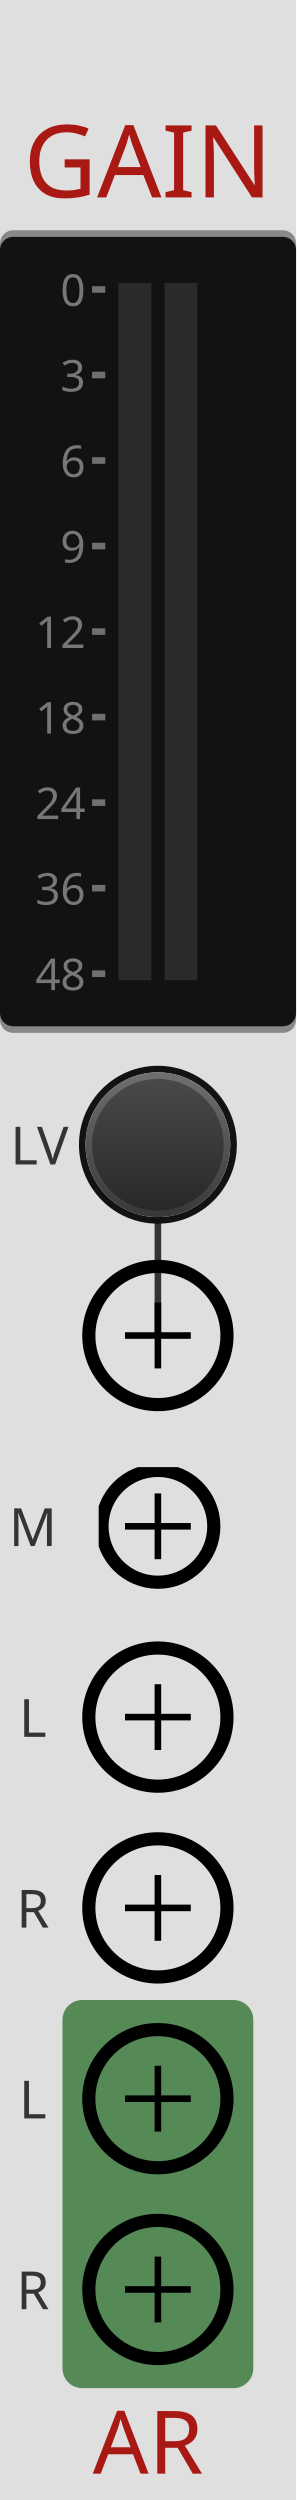
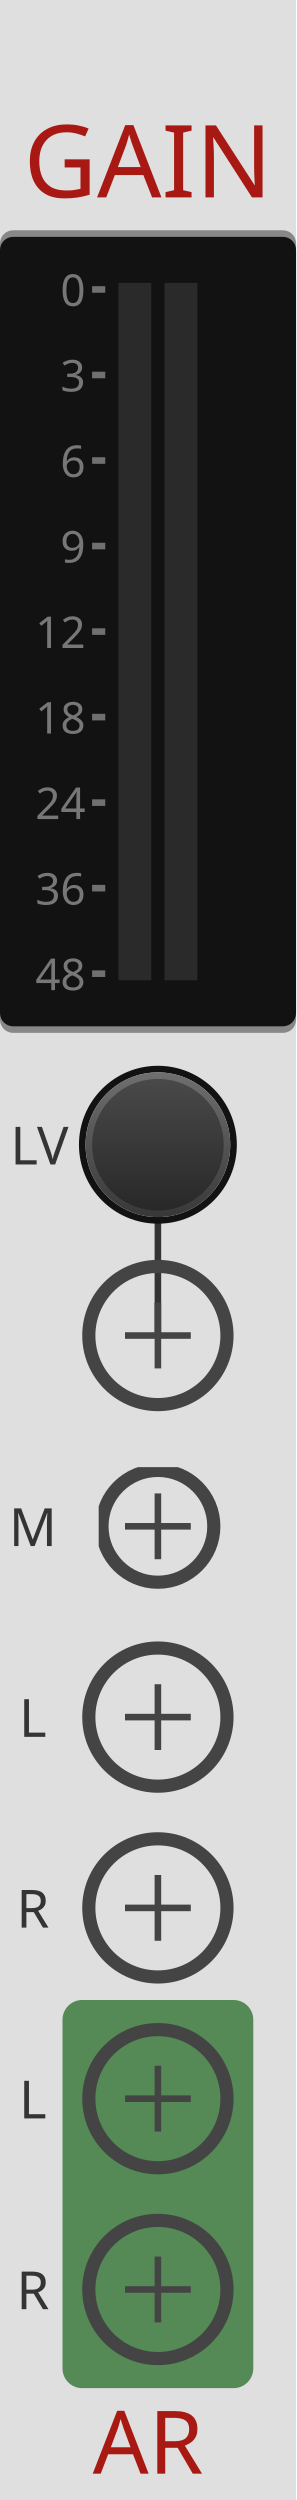
<svg xmlns="http://www.w3.org/2000/svg" xmlns:xlink="http://www.w3.org/1999/xlink" version="1.1" width="45" height="380" viewBox="0 0 45 380">
  <style>

    text.title {
      fill: #a91913;
      font-family: 'DIN Alternate';
      font-size: 11.5pt;
    }
    text.logo {
      fill: #a91913;
      font-family: 'DIN Alternate';
      font-size: 10pt;
    }
    text.big-label {
      fill: #343434;
      font-family: 'DIN Alternate';
      font-size: 7.5pt;
    }
    text.label {
      fill: #343434;
      font-family: 'DIN Alternate';
      font-size: 6pt;
    }
    text.output-label {
      fill: #dfdfdf;
      font-family: 'DIN Alternate';
      font-size: 6pt;
    }

    .background {
      fill: #dfdfdf;
    }
    .poly-output {
      fill: #558955;
    }
    .mono-output {
      fill: #636c9d;
    }

    polyline.icon {
      stroke: #343434;
      stroke-width: 1.2;
      fill: none;
    }
    polyline.connect {
      stroke: #343434;
      stroke-width: 1;
      fill: none;
    }

    rect.lcd-bg {
      fill: #121212;
    }
    rect.lcd-bg-frame {
      fill: #888888;
    }
    rect.lcd-bg-accent {
      fill: #2a2a2a;
    }
    text.lcd-label {
      fill: #777777;
      font-family: 'Monaco';
      font-size: 5pt;
    }
    polyline.lcd-tick {
      stroke: #707070;
      stroke-width: 1;
      fill: none;
    }

    .blueprint {
-       stroke: black;
+       stroke: #444444;
      fill: none;
    }

  </style>
  <defs>
    <linearGradient id="smallKnobLight" x1="0%" y1="0%" x2="0%" y2="100%">
      <stop offset="0%" stop-color="#6f6f6f" />
      <stop offset="100%" stop-color="#383838" />
    </linearGradient>
    <linearGradient id="smallKnobDark" x1="0%" y1="0%" x2="0%" y2="100%">
      <stop offset="0%" stop-color="#494949" />
      <stop offset="100%" stop-color="#282828" />
    </linearGradient>
    <linearGradient id="bigKnobLight" x1="0%" y1="0%" x2="0%" y2="100%">
      <stop offset="0%" stop-color="#888" />
      <stop offset="100%" stop-color="#333" />
    </linearGradient>
    <linearGradient id="bigKnobDark" x1="0%" y1="0%" x2="0%" y2="100%">
      <stop offset="0%" stop-color="#5c5c5c" />
      <stop offset="100%" stop-color="#282828" />
    </linearGradient>
    <symbol id="knob18">
      <g transform="translate(9 9)">
        <circle r="8.5" stroke="#222" fill="none" />
        <circle r="8" fill="url('#smallKnobLight')" />
        <circle r="7" fill="url('#smallKnobDark')" />
      </g>
    </symbol>
    <symbol id="knob24">
      <g transform="translate(12 12)">
        <circle r="11.5" stroke="#121212" fill="none" />
        <circle r="11" fill="url('#smallKnobLight')" />
        <circle r="10" fill="url('#smallKnobDark')" />
      </g>
    </symbol>
    <symbol id="knob45">
      <g transform="translate(22.5 22.5)">
        <circle r="22" fill="url('#bigKnobDark')" />
        <circle r="20" fill="url('#bigKnobLight')" />
      </g>
    </symbol>
    <symbol id="toggleButton">
      <g transform="translate(9 9)">
        <polyline points="-5,0 5,0" stroke-width="1" class="blueprint" />
        <polyline points="0,-5 0,5" stroke-width="1" class="blueprint" />
        <circle cx="0" cy="0" r="8.5" stroke-width="2" class="blueprint" />
      </g>
    </symbol>
    <symbol id="port">
      <g transform="translate(12 12)">
        <polyline points="-5,0 5,0" stroke-width="1" class="blueprint" />
        <polyline points="0,-5 0,5" stroke-width="1" class="blueprint" />
        <circle cx="0" cy="0" r="10.5" stroke-width="2" class="blueprint" />
      </g>
+     </symbol>
+     <symbol id="screw">
+       <g transform="translate(6 6)">
+         <polyline points="-3,0 3,0" stroke-width="1" class="blueprint" />
+         <polyline points="0,-3 0,3" stroke-width="1" class="blueprint" />
+       </g>
+       <circle cx="6" cy="6" r="5.5" stroke-width="1" class="blueprint" />
    </symbol>
    <symbol id="hswitch14">
      <rect x="1" y="1" rx="2" width="20" height="12" stroke-width="2" class="blueprint" />
      <g transform="translate(12 7)">
        <polyline points="-5,0 5,0" stroke-width="1" class="blueprint" />
        <polyline points="0,-5 0,5" stroke-width="1" class="blueprint" />
      </g>
    </symbol>
    <symbol id="meter-strip">
      <g transform="translate(20 4)">
        <rect x="-6" y="-1" width="5" height="106" class="lcd-bg-accent" />
        <rect x="1" y="-1" width="5" height="106" class="lcd-bg-accent" />
        <g transform="translate(-11 2.5)">
          <text x="0" y="0" class="lcd-label" text-anchor="end">0</text>
          <text x="0" y="13" class="lcd-label" text-anchor="end">3</text>
          <text x="0" y="26" class="lcd-label" text-anchor="end">6</text>
          <text x="0" y="39" class="lcd-label" text-anchor="end">9</text>
          <text x="0" y="52" class="lcd-label" text-anchor="end">12</text>
          <text x="0" y="65" class="lcd-label" text-anchor="end">18</text>
          <text x="0" y="78" class="lcd-label" text-anchor="end">24</text>
          <text x="0" y="91" class="lcd-label" text-anchor="end">36</text>
          <text x="0" y="104" class="lcd-label" text-anchor="end">48</text>
        </g>
        <g transform="translate(-10 0)">
          <polyline points="0   0 2   0" class="lcd-tick" />
          <polyline points="0  13 2  13" class="lcd-tick" />
          <polyline points="0  26 2  26" class="lcd-tick" />
          <polyline points="0  39 2  39" class="lcd-tick" />
          <polyline points="0  52 2  52" class="lcd-tick" />
          <polyline points="0  65 2  65" class="lcd-tick" />
          <polyline points="0  78 2  78" class="lcd-tick" />
          <polyline points="0  91 2  91" class="lcd-tick" />
          <polyline points="0 104 2 104" class="lcd-tick" />
        </g>
      </g>
    </symbol>
  </defs>
  <rect class="background" width="100%" height="100%" />
  <text class="title" x="50%" y="30" text-anchor="middle">GAIN</text>
  <text class="logo" x="50%" y="376" text-anchor="middle">AR</text>
  <rect x="0" y="35" width="45" height="122" rx="2" class="lcd-bg-frame" />
  <rect x="0" y="36" width="45" height="120" rx="2" class="lcd-bg" />
  <g transform="translate(5 0)">
    <g transform="translate(0 174)">
      <text x="1" y="3" class="label" text-anchor="middle">LV</text>
    </g>
    <g transform="translate(0 232)">
      <text x="0" y="3" class="label" text-anchor="middle">M</text>
    </g>
    <g transform="translate(0 261)">
      <text x="0" y="3" class="label" text-anchor="middle">L</text>
    </g>
    <g transform="translate(0 290)">
      <text x="0" y="3" class="label" text-anchor="middle">R</text>
    </g>
    <g transform="translate(0 319)">
      <text x="0" y="3" class="label" text-anchor="middle">L</text>
    </g>
    <g transform="translate(0 348)">
      <text x="0" y="3" class="label" text-anchor="middle">R</text>
    </g>
  </g>
  <g transform="translate(24 44)">
    <use xlink:href="#meter-strip" transform="translate(-20 -4)" />
  </g>
  <g transform="translate(24 174)">
    <polyline points="0 0 0 29" class="connect" />
    <use xlink:href="#knob24" transform="translate(-12 -12)" />
  </g>
  <g transform="translate(24 203)">
    <use xlink:href="#port" transform="translate(-12 -12)" />
  </g>
  <g transform="translate(24 232)">
    <use xlink:href="#toggleButton" transform="translate(-9 -9)" />
  </g>
  <g transform="translate(24 261)">
    <use xlink:href="#port" transform="translate(-12 -12)" />
  </g>
  <g transform="translate(24 290)">
    <use xlink:href="#port" transform="translate(-12 -12)" />
  </g>
  <g transform="translate(24 319)">
    <rect x="-14.5" y="-15" width="29" height="59" rx="3" class="poly-output" />
    <use xlink:href="#port" transform="translate(-12 -12)" />
  </g>
  <g transform="translate(24 348)">
    <use xlink:href="#port" transform="translate(-12 -12)" />
  </g>
</svg>
